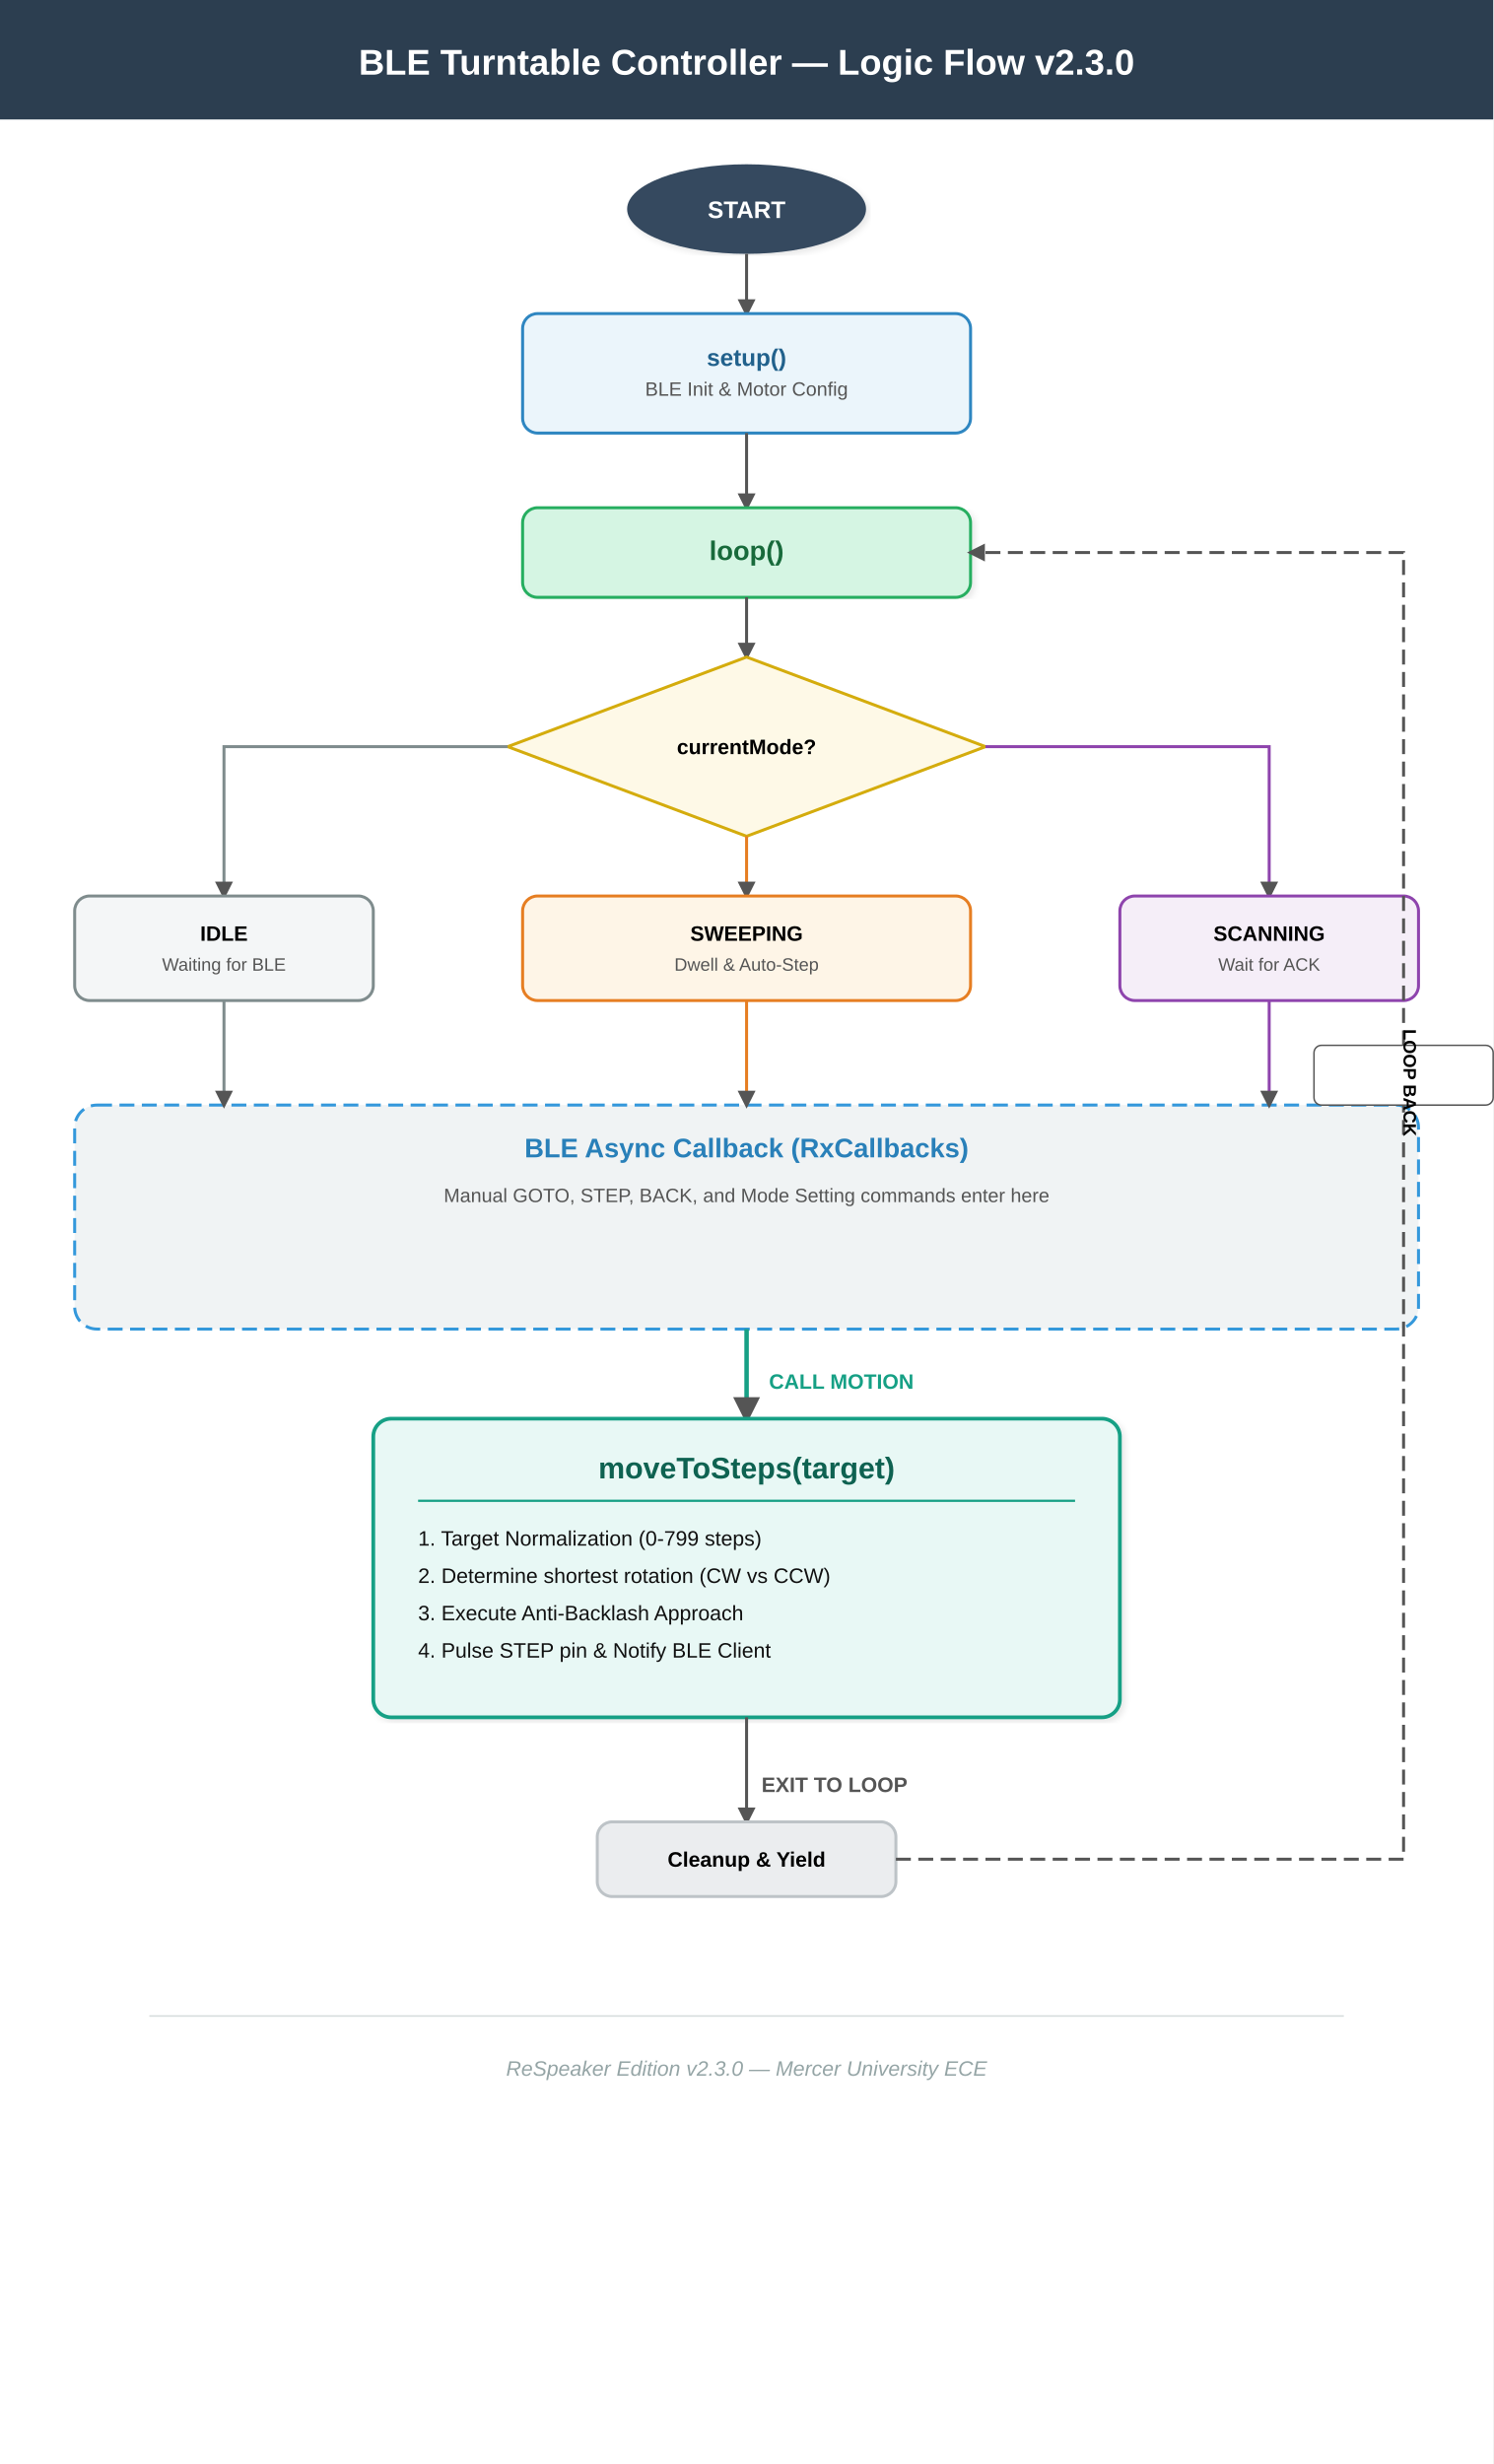
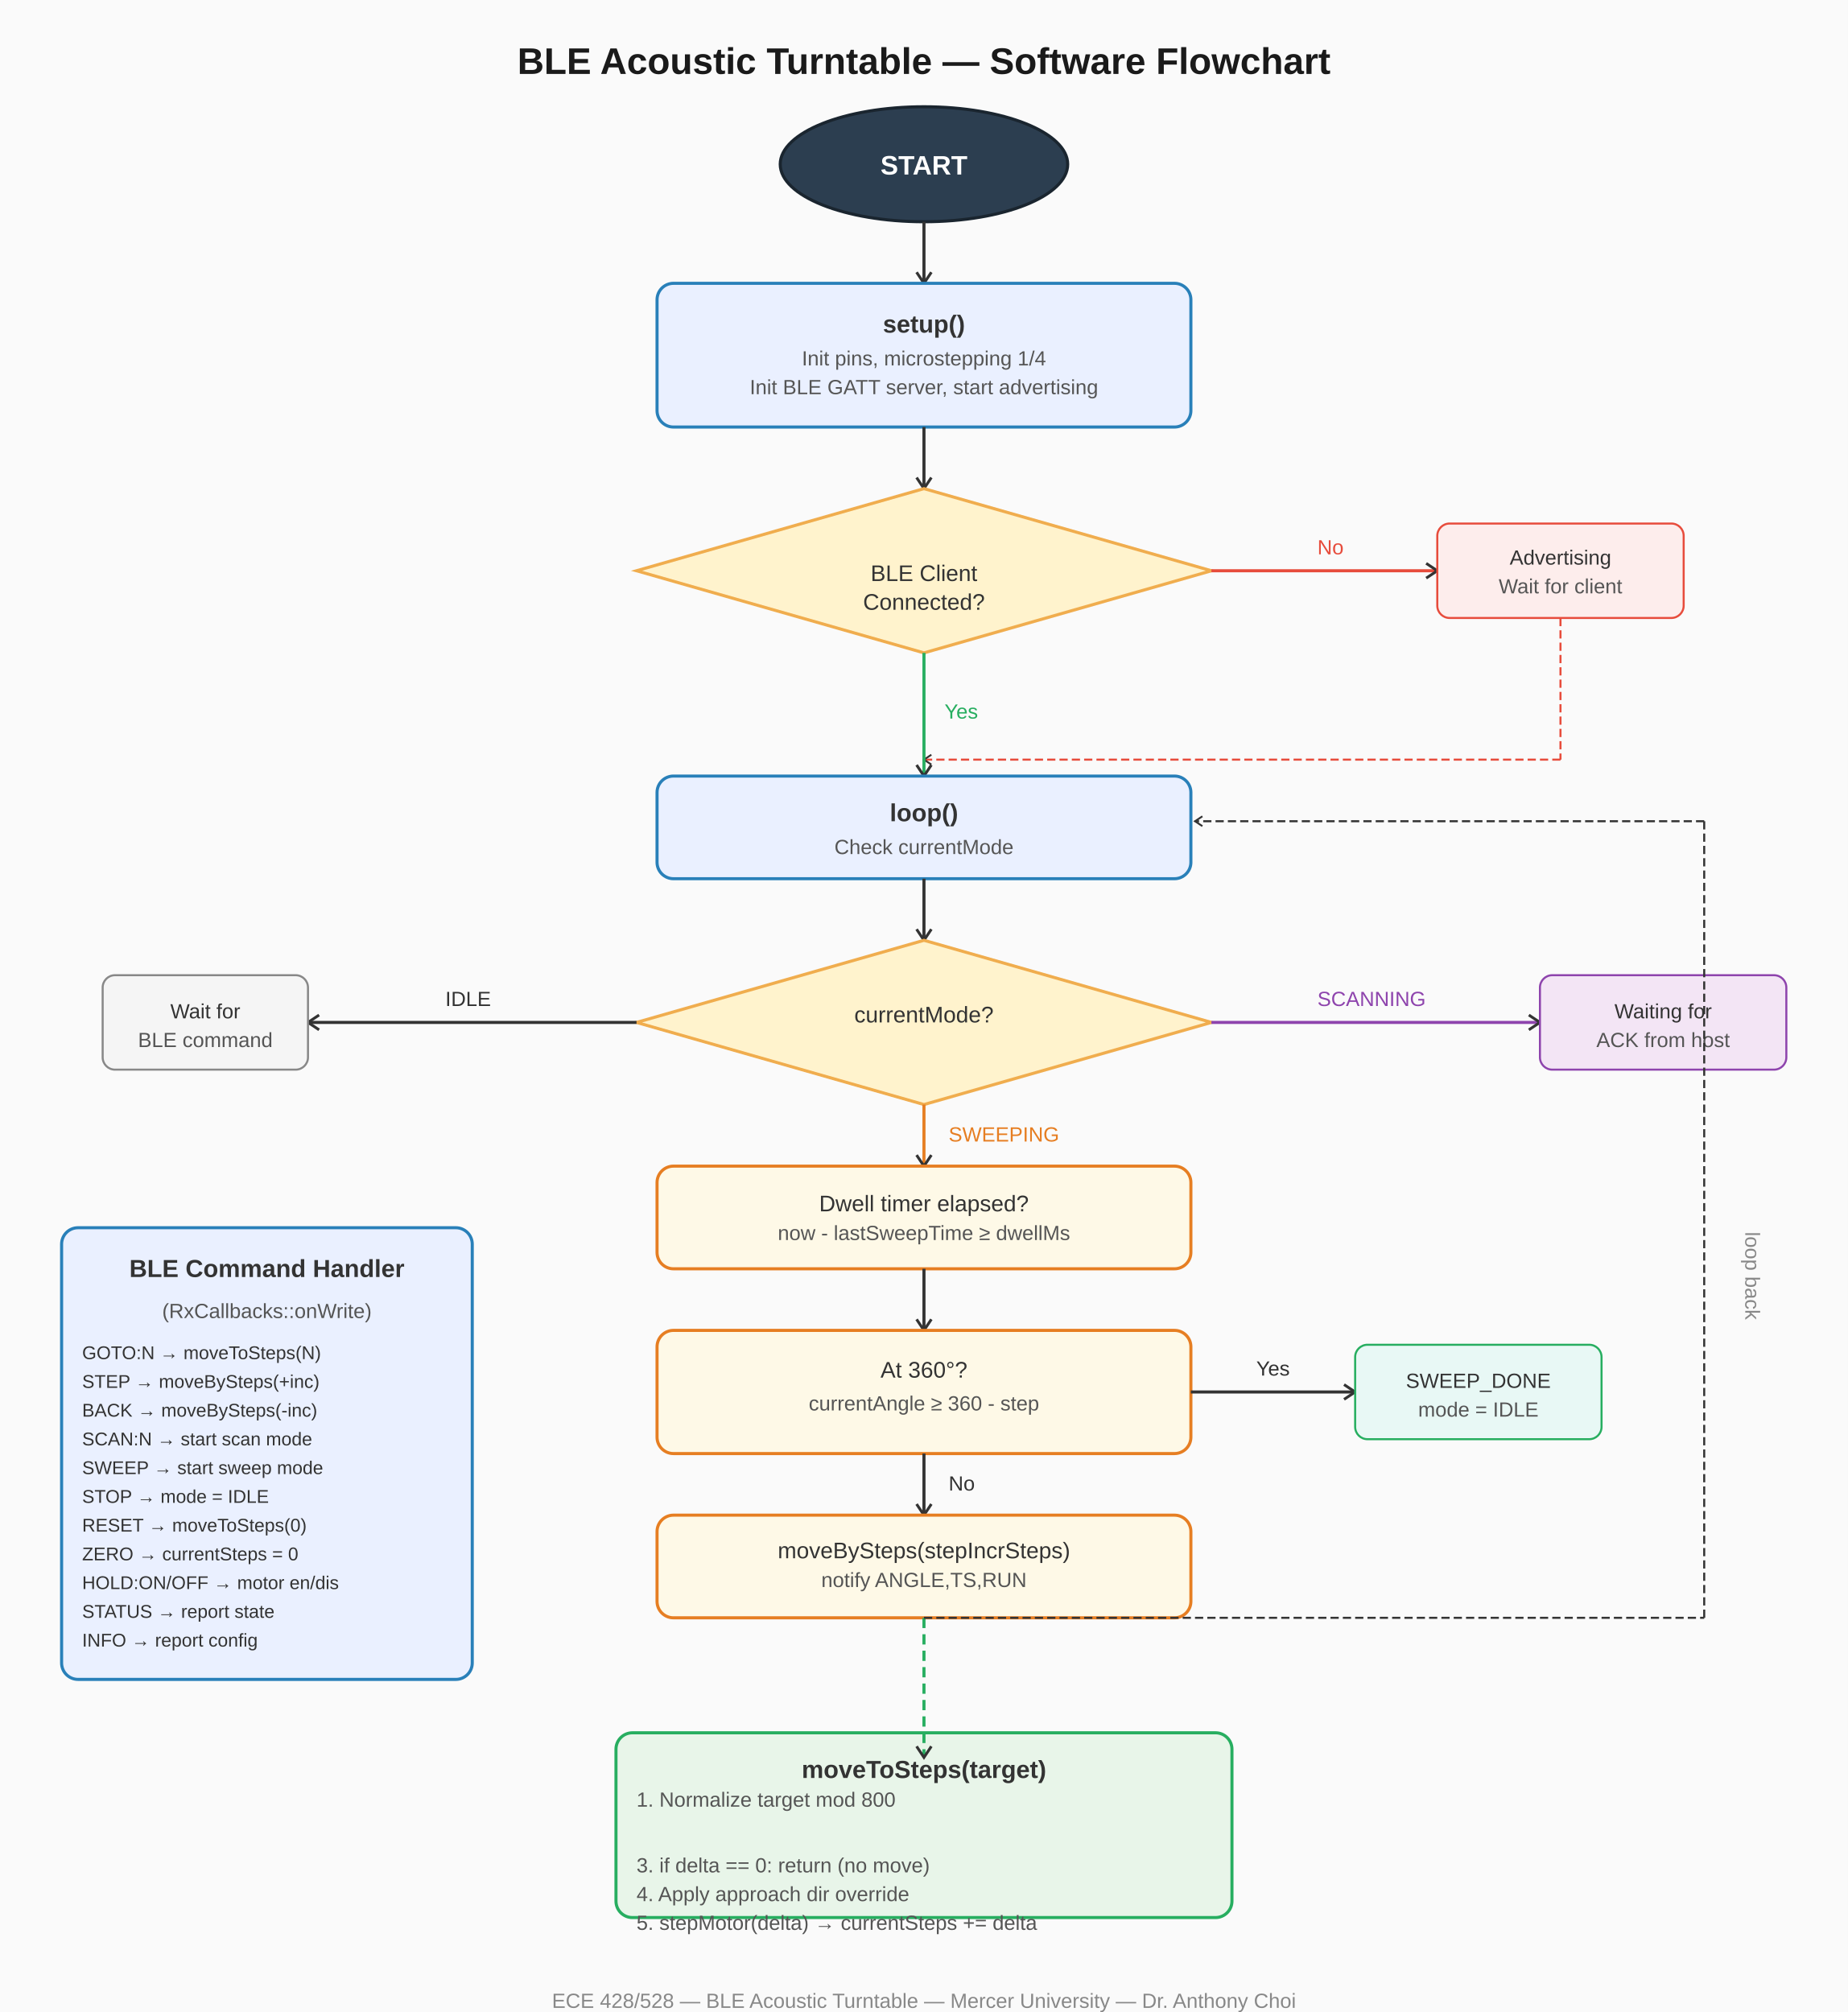
- <svg xmlns="http://www.w3.org/2000/svg" viewBox="0 0 1000 1650" font-family="Segoe UI, Arial, sans-serif">
-   <rect width="1000" height="1650" fill="#FFFFFF" />
-   <rect width="1000" height="80" fill="#2C3E50" />
-   <text x="500" y="50" text-anchor="middle" font-size="24" font-weight="bold" fill="#FFFFFF">BLE Turntable Controller — Logic Flow v2.3.0</text>
+ <svg xmlns="http://www.w3.org/2000/svg" viewBox="0 0 900 980" font-family="Arial, sans-serif">
+   <rect width="900" height="980" fill="#FAFAFA" />
+   <text x="450" y="36" text-anchor="middle" font-size="18" font-weight="bold" fill="#1a1a1a">BLE Acoustic Turntable — Software Flowchart</text>
  <defs>
-     <marker id="arrowhead" viewBox="0 0 10 10" refX="8" refY="5" markerWidth="6" markerHeight="6" orient="auto">
-       <path d="M0 0 L10 5 L0 10 Z" fill="#555" />
+     <marker id="a" viewBox="0 0 10 10" refX="8" refY="5" markerWidth="6" markerHeight="6" orient="auto">
+       <path d="M2 1L8 5L2 9" fill="none" stroke="#333" stroke-width="1.5" />
    </marker>
-     <filter id="shadow" x="-2%" y="-2%" width="104%" height="104%">
-       <feDropShadow dx="2" dy="2" stdDeviation="2" flood-opacity="0.1" />
-     </filter>
  </defs>
-   <ellipse cx="500" cy="140" rx="80" ry="30" fill="#34495E" filter="url(#shadow)" />
-   <text x="500" y="146" text-anchor="middle" font-size="16" font-weight="bold" fill="white">START</text>
-   <path d="M500,170 V210" stroke="#555" stroke-width="2" marker-end="url(#arrowhead)" />
-   <rect x="350" y="210" width="300" height="80" rx="10" fill="#EBF5FB" stroke="#2E86C1" stroke-width="2" />
-   <text x="500" y="245" text-anchor="middle" font-size="16" font-weight="bold" fill="#21618C">setup()</text>
-   <text x="500" y="265" text-anchor="middle" font-size="13" fill="#555">BLE Init &amp; Motor Config</text>
-   <path d="M500,290 V340" stroke="#555" stroke-width="2" marker-end="url(#arrowhead)" />
-   <rect x="350" y="340" width="300" height="60" rx="10" fill="#D5F5E3" stroke="#27AE60" stroke-width="2" filter="url(#shadow)" />
-   <text x="500" y="375" text-anchor="middle" font-size="18" font-weight="bold" fill="#186A3B">loop()</text>
-   <path d="M500,400 V440" stroke="#555" stroke-width="2" marker-end="url(#arrowhead)" />
-   <polygon points="500,440 660,500 500,560 340,500" fill="#FEF9E7" stroke="#D4AC0D" stroke-width="2" />
-   <text x="500" y="505" text-anchor="middle" font-size="14" font-weight="bold">currentMode?</text>
-   <path d="M340,500 H150 V600" stroke="#7F8C8D" stroke-width="2" fill="none" marker-end="url(#arrowhead)" />
-   <rect x="50" y="600" width="200" height="70" rx="10" fill="#F4F6F7" stroke="#7F8C8D" stroke-width="2" />
-   <text x="150" y="630" text-anchor="middle" font-size="14" font-weight="bold">IDLE</text>
-   <text x="150" y="650" text-anchor="middle" font-size="12" fill="#555">Waiting for BLE</text>
-   <path d="M660,500 H850 V600" stroke="#8E44AD" stroke-width="2" fill="none" marker-end="url(#arrowhead)" />
-   <rect x="750" y="600" width="200" height="70" rx="10" fill="#F5EEF8" stroke="#8E44AD" stroke-width="2" />
-   <text x="850" y="630" text-anchor="middle" font-size="14" font-weight="bold">SCANNING</text>
-   <text x="850" y="650" text-anchor="middle" font-size="12" fill="#555">Wait for ACK</text>
-   <path d="M500,560 V600" stroke="#E67E22" stroke-width="2" fill="none" marker-end="url(#arrowhead)" />
-   <rect x="350" y="600" width="300" height="70" rx="10" fill="#FEF5E7" stroke="#E67E22" stroke-width="2" />
-   <text x="500" y="630" text-anchor="middle" font-size="14" font-weight="bold">SWEEPING</text>
-   <text x="500" y="650" text-anchor="middle" font-size="12" fill="#555">Dwell &amp; Auto-Step</text>
-   <rect x="50" y="740" width="900" height="150" rx="15" fill="#F0F3F4" stroke="#3498DB" stroke-width="2" stroke-dasharray="10,5" />
-   <text x="500" y="775" text-anchor="middle" font-size="18" font-weight="bold" fill="#2980B9">BLE Async Callback (RxCallbacks)</text>
-   <text x="500" y="805" text-anchor="middle" font-size="13" fill="#555">Manual GOTO, STEP, BACK, and Mode Setting commands enter here</text>
-   <path d="M150,670 V740" stroke="#7F8C8D" stroke-width="2" fill="none" marker-end="url(#arrowhead)" />
-   <path d="M500,670 V740" stroke="#E67E22" stroke-width="2" fill="none" marker-end="url(#arrowhead)" />
-   <path d="M850,670 V740" stroke="#8E44AD" stroke-width="2" fill="none" marker-end="url(#arrowhead)" />
-   <path d="M500,890 V950" stroke="#16A085" stroke-width="3" fill="none" marker-end="url(#arrowhead)" />
-   <text x="515" y="930" font-size="14" font-weight="bold" fill="#16A085">CALL MOTION</text>
-   <rect x="250" y="950" width="500" height="200" rx="12" fill="#E8F8F5" stroke="#16A085" stroke-width="2.5" filter="url(#shadow)" />
-   <text x="500" y="990" text-anchor="middle" font-size="20" font-weight="bold" fill="#0E6251">moveToSteps(target)</text>
-   <line x1="280" y1="1005" x2="720" y2="1005" stroke="#16A085" stroke-width="1.5" />
-   <g font-size="14" fill="#111">
-     <text x="280" y="1035">1. Target Normalization (0-799 steps)</text>
-     <text x="280" y="1060">2. Determine shortest rotation (CW vs CCW)</text>
-     <text x="280" y="1085">3. Execute Anti-Backlash Approach</text>
-     <text x="280" y="1110">4. Pulse STEP pin &amp; Notify BLE Client</text>
-   </g>
-   <path d="M500,1150 V1220" stroke="#555" stroke-width="2" fill="none" marker-end="url(#arrowhead)" />
-   <text x="510" y="1200" font-size="14" font-weight="bold" fill="#555">EXIT TO LOOP</text>
-   <rect x="400" y="1220" width="200" height="50" rx="10" fill="#EBEDEF" stroke="#BDC3C7" stroke-width="2" />
-   <text x="500" y="1250" text-anchor="middle" font-size="14" font-weight="bold">Cleanup &amp; Yield</text>
-   <path d="M600,1245 H940 V370 H650" stroke="#555" stroke-width="2" fill="none" stroke-dasharray="10,5" marker-end="url(#arrowhead)" />
-   <rect x="880" y="700" width="120" height="40" rx="5" fill="white" stroke="#555" />
-   <text x="940" y="725" text-anchor="middle" font-size="12" font-weight="bold" transform="rotate(90, 940, 725)">LOOP BACK</text>
-   <line x1="100" y1="1350" x2="900" y2="1350" stroke="#D5DBDB" stroke-width="1" />
-   <text x="500" y="1390" text-anchor="middle" font-size="14" fill="#95A5A6" font-style="italic">ReSpeaker Edition v2.3.0 — Mercer University ECE</text>
+   <ellipse cx="450" cy="80" rx="70" ry="28" fill="#2C3E50" stroke="#1a252f" stroke-width="1.5" />
+   <text x="450" y="85" text-anchor="middle" font-size="13" font-weight="bold" fill="white">START</text>
+   <line x1="450" y1="108" x2="450" y2="138" stroke="#333" stroke-width="1.5" marker-end="url(#a)" />
+   <rect x="320" y="138" width="260" height="70" rx="8" fill="#EAF0FF" stroke="#2980B9" stroke-width="1.5" />
+   <text x="450" y="162" text-anchor="middle" font-size="12" font-weight="bold" fill="#333">setup()</text>
+   <text x="450" y="178" text-anchor="middle" font-size="10" fill="#555">Init pins, microstepping 1/4</text>
+   <text x="450" y="192" text-anchor="middle" font-size="10" fill="#555">Init BLE GATT server, start advertising</text>
+   <line x1="450" y1="208" x2="450" y2="238" stroke="#333" stroke-width="1.5" marker-end="url(#a)" />
+   <polygon points="450,238 590,278 450,318 310,278" fill="#FFF3CD" stroke="#F0AD4E" stroke-width="1.5" />
+   <text x="450" y="283" text-anchor="middle" font-size="11" fill="#333">BLE Client</text>
+   <text x="450" y="297" text-anchor="middle" font-size="11" fill="#333">Connected?</text>
+   <line x1="590" y1="278" x2="700" y2="278" stroke="#E74C3C" stroke-width="1.5" marker-end="url(#a)" />
+   <text x="648" y="270" text-anchor="middle" font-size="10" fill="#E74C3C">No</text>
+   <rect x="700" y="255" width="120" height="46" rx="6" fill="#FDEDEC" stroke="#E74C3C" stroke-width="1" />
+   <text x="760" y="275" text-anchor="middle" font-size="10" fill="#333">Advertising</text>
+   <text x="760" y="289" text-anchor="middle" font-size="10" fill="#555">Wait for client</text>
+   <line x1="760" y1="301" x2="760" y2="370" stroke="#E74C3C" stroke-width="1" stroke-dasharray="4,2" />
+   <line x1="760" y1="370" x2="450" y2="370" stroke="#E74C3C" stroke-width="1" stroke-dasharray="4,2" marker-end="url(#a)" />
+   <line x1="450" y1="318" x2="450" y2="378" stroke="#27AE60" stroke-width="1.5" marker-end="url(#a)" />
+   <text x="460" y="350" font-size="10" fill="#27AE60">Yes</text>
+   <rect x="320" y="378" width="260" height="50" rx="8" fill="#EAF0FF" stroke="#2980B9" stroke-width="1.5" />
+   <text x="450" y="400" text-anchor="middle" font-size="12" font-weight="bold" fill="#333">loop()</text>
+   <text x="450" y="416" text-anchor="middle" font-size="10" fill="#555">Check currentMode</text>
+   <line x1="450" y1="428" x2="450" y2="458" stroke="#333" stroke-width="1.5" marker-end="url(#a)" />
+   <polygon points="450,458 590,498 450,538 310,498" fill="#FFF3CD" stroke="#F0AD4E" stroke-width="1.5" />
+   <text x="450" y="498" text-anchor="middle" font-size="11" fill="#333">currentMode?</text>
+   <line x1="310" y1="498" x2="150" y2="498" stroke="#333" stroke-width="1.5" marker-end="url(#a)" />
+   <text x="228" y="490" text-anchor="middle" font-size="10" fill="#333">IDLE</text>
+   <rect x="50" y="475" width="100" height="46" rx="6" fill="#F5F5F5" stroke="#888" stroke-width="1" />
+   <text x="100" y="496" text-anchor="middle" font-size="10" fill="#333">Wait for</text>
+   <text x="100" y="510" text-anchor="middle" font-size="10" fill="#555">BLE command</text>
+   <line x1="450" y1="538" x2="450" y2="568" stroke="#E67E22" stroke-width="1.5" marker-end="url(#a)" />
+   <text x="462" y="556" font-size="10" fill="#E67E22">SWEEPING</text>
+   <rect x="320" y="568" width="260" height="50" rx="8" fill="#FEF9E7" stroke="#E67E22" stroke-width="1.5" />
+   <text x="450" y="590" text-anchor="middle" font-size="11" fill="#333">Dwell timer elapsed?</text>
+   <text x="450" y="604" text-anchor="middle" font-size="10" fill="#555">now - lastSweepTime ≥ dwellMs</text>
+   <line x1="590" y1="498" x2="750" y2="498" stroke="#8E44AD" stroke-width="1.5" marker-end="url(#a)" />
+   <text x="668" y="490" text-anchor="middle" font-size="10" fill="#8E44AD">SCANNING</text>
+   <rect x="750" y="475" width="120" height="46" rx="6" fill="#F3E5F5" stroke="#8E44AD" stroke-width="1" />
+   <text x="810" y="496" text-anchor="middle" font-size="10" fill="#333">Waiting for</text>
+   <text x="810" y="510" text-anchor="middle" font-size="10" fill="#555">ACK from host</text>
+   <line x1="450" y1="618" x2="450" y2="648" stroke="#333" stroke-width="1.5" marker-end="url(#a)" />
+   <rect x="320" y="648" width="260" height="60" rx="8" fill="#FEF9E7" stroke="#E67E22" stroke-width="1.5" />
+   <text x="450" y="671" text-anchor="middle" font-size="11" fill="#333">At 360°?</text>
+   <text x="450" y="687" text-anchor="middle" font-size="10" fill="#555">currentAngle ≥ 360 - step</text>
+   <line x1="580" y1="678" x2="660" y2="678" stroke="#333" stroke-width="1.5" marker-end="url(#a)" />
+   <text x="620" y="670" text-anchor="middle" font-size="10" fill="#333">Yes</text>
+   <rect x="660" y="655" width="120" height="46" rx="6" fill="#E8F8F5" stroke="#27AE60" stroke-width="1" />
+   <text x="720" y="676" text-anchor="middle" font-size="10" fill="#333">SWEEP_DONE</text>
+   <text x="720" y="690" text-anchor="middle" font-size="10" fill="#555">mode = IDLE</text>
+   <line x1="450" y1="708" x2="450" y2="738" stroke="#333" stroke-width="1.5" marker-end="url(#a)" />
+   <text x="462" y="726" font-size="10" fill="#333">No</text>
+   <rect x="320" y="738" width="260" height="50" rx="8" fill="#FEF9E7" stroke="#E67E22" stroke-width="1.5" />
+   <text x="450" y="759" text-anchor="middle" font-size="11" fill="#333">moveBySteps(stepIncrSteps)</text>
+   <text x="450" y="773" text-anchor="middle" font-size="10" fill="#555">notify ANGLE,TS,RUN</text>
+   <rect x="30" y="598" width="200" height="220" rx="8" fill="#EAF0FF" stroke="#2980B9" stroke-width="1.5" />
+   <text x="130" y="622" text-anchor="middle" font-size="12" font-weight="bold" fill="#333">BLE Command Handler</text>
+   <text x="130" y="642" text-anchor="middle" font-size="10" fill="#555">(RxCallbacks::onWrite)</text>
+   <text x="40" y="662" font-size="9" fill="#333">GOTO:N → moveToSteps(N)</text>
+   <text x="40" y="676" font-size="9" fill="#333">STEP    → moveBySteps(+inc)</text>
+   <text x="40" y="690" font-size="9" fill="#333">BACK    → moveBySteps(-inc)</text>
+   <text x="40" y="704" font-size="9" fill="#333">SCAN:N  → start scan mode</text>
+   <text x="40" y="718" font-size="9" fill="#333">SWEEP   → start sweep mode</text>
+   <text x="40" y="732" font-size="9" fill="#333">STOP    → mode = IDLE</text>
+   <text x="40" y="746" font-size="9" fill="#333">RESET   → moveToSteps(0)</text>
+   <text x="40" y="760" font-size="9" fill="#333">ZERO    → currentSteps = 0</text>
+   <text x="40" y="774" font-size="9" fill="#333">HOLD:ON/OFF → motor en/dis</text>
+   <text x="40" y="788" font-size="9" fill="#333">STATUS  → report state</text>
+   <text x="40" y="802" font-size="9" fill="#333">INFO    → report config</text>
+   <rect x="300" y="844" width="300" height="90" rx="8" fill="#E8F5E9" stroke="#27AE60" stroke-width="1.5" />
+   <text x="450" y="866" text-anchor="middle" font-size="12" font-weight="bold" fill="#333">moveToSteps(target)</text>
+   <text x="310" y="880" font-size="10" fill="#555">1. Normalize target mod 800</text>
+   <text x="310" y="998" font-size="10" fill="#555">2. delta = target - current (integer)</text>
+   <text x="310" y="912" font-size="10" fill="#555">3. if delta == 0: return (no move)</text>
+   <text x="310" y="926" font-size="10" fill="#555">4. Apply approach dir override</text>
+   <text x="310" y="940" font-size="10" fill="#555">5. stepMotor(delta) → currentSteps += delta</text>
+   <line x1="450" y1="788" x2="450" y2="856" stroke="#27AE60" stroke-width="1.5" stroke-dasharray="5,3" marker-end="url(#a)" />
+   <line x1="450" y1="788" x2="830" y2="788" stroke="#333" stroke-width="1" stroke-dasharray="4,2" />
+   <line x1="830" y1="788" x2="830" y2="400" stroke="#333" stroke-width="1" stroke-dasharray="4,2" />
+   <line x1="830" y1="400" x2="582" y2="400" stroke="#333" stroke-width="1" stroke-dasharray="4,2" marker-end="url(#a)" />
+   <text x="850" y="600" font-size="10" fill="#888" transform="rotate(90,850,600)">loop back</text>
+   <text x="450" y="978" text-anchor="middle" font-size="10" fill="#888">ECE 428/528 — BLE Acoustic Turntable — Mercer University — Dr. Anthony Choi</text>
</svg>
